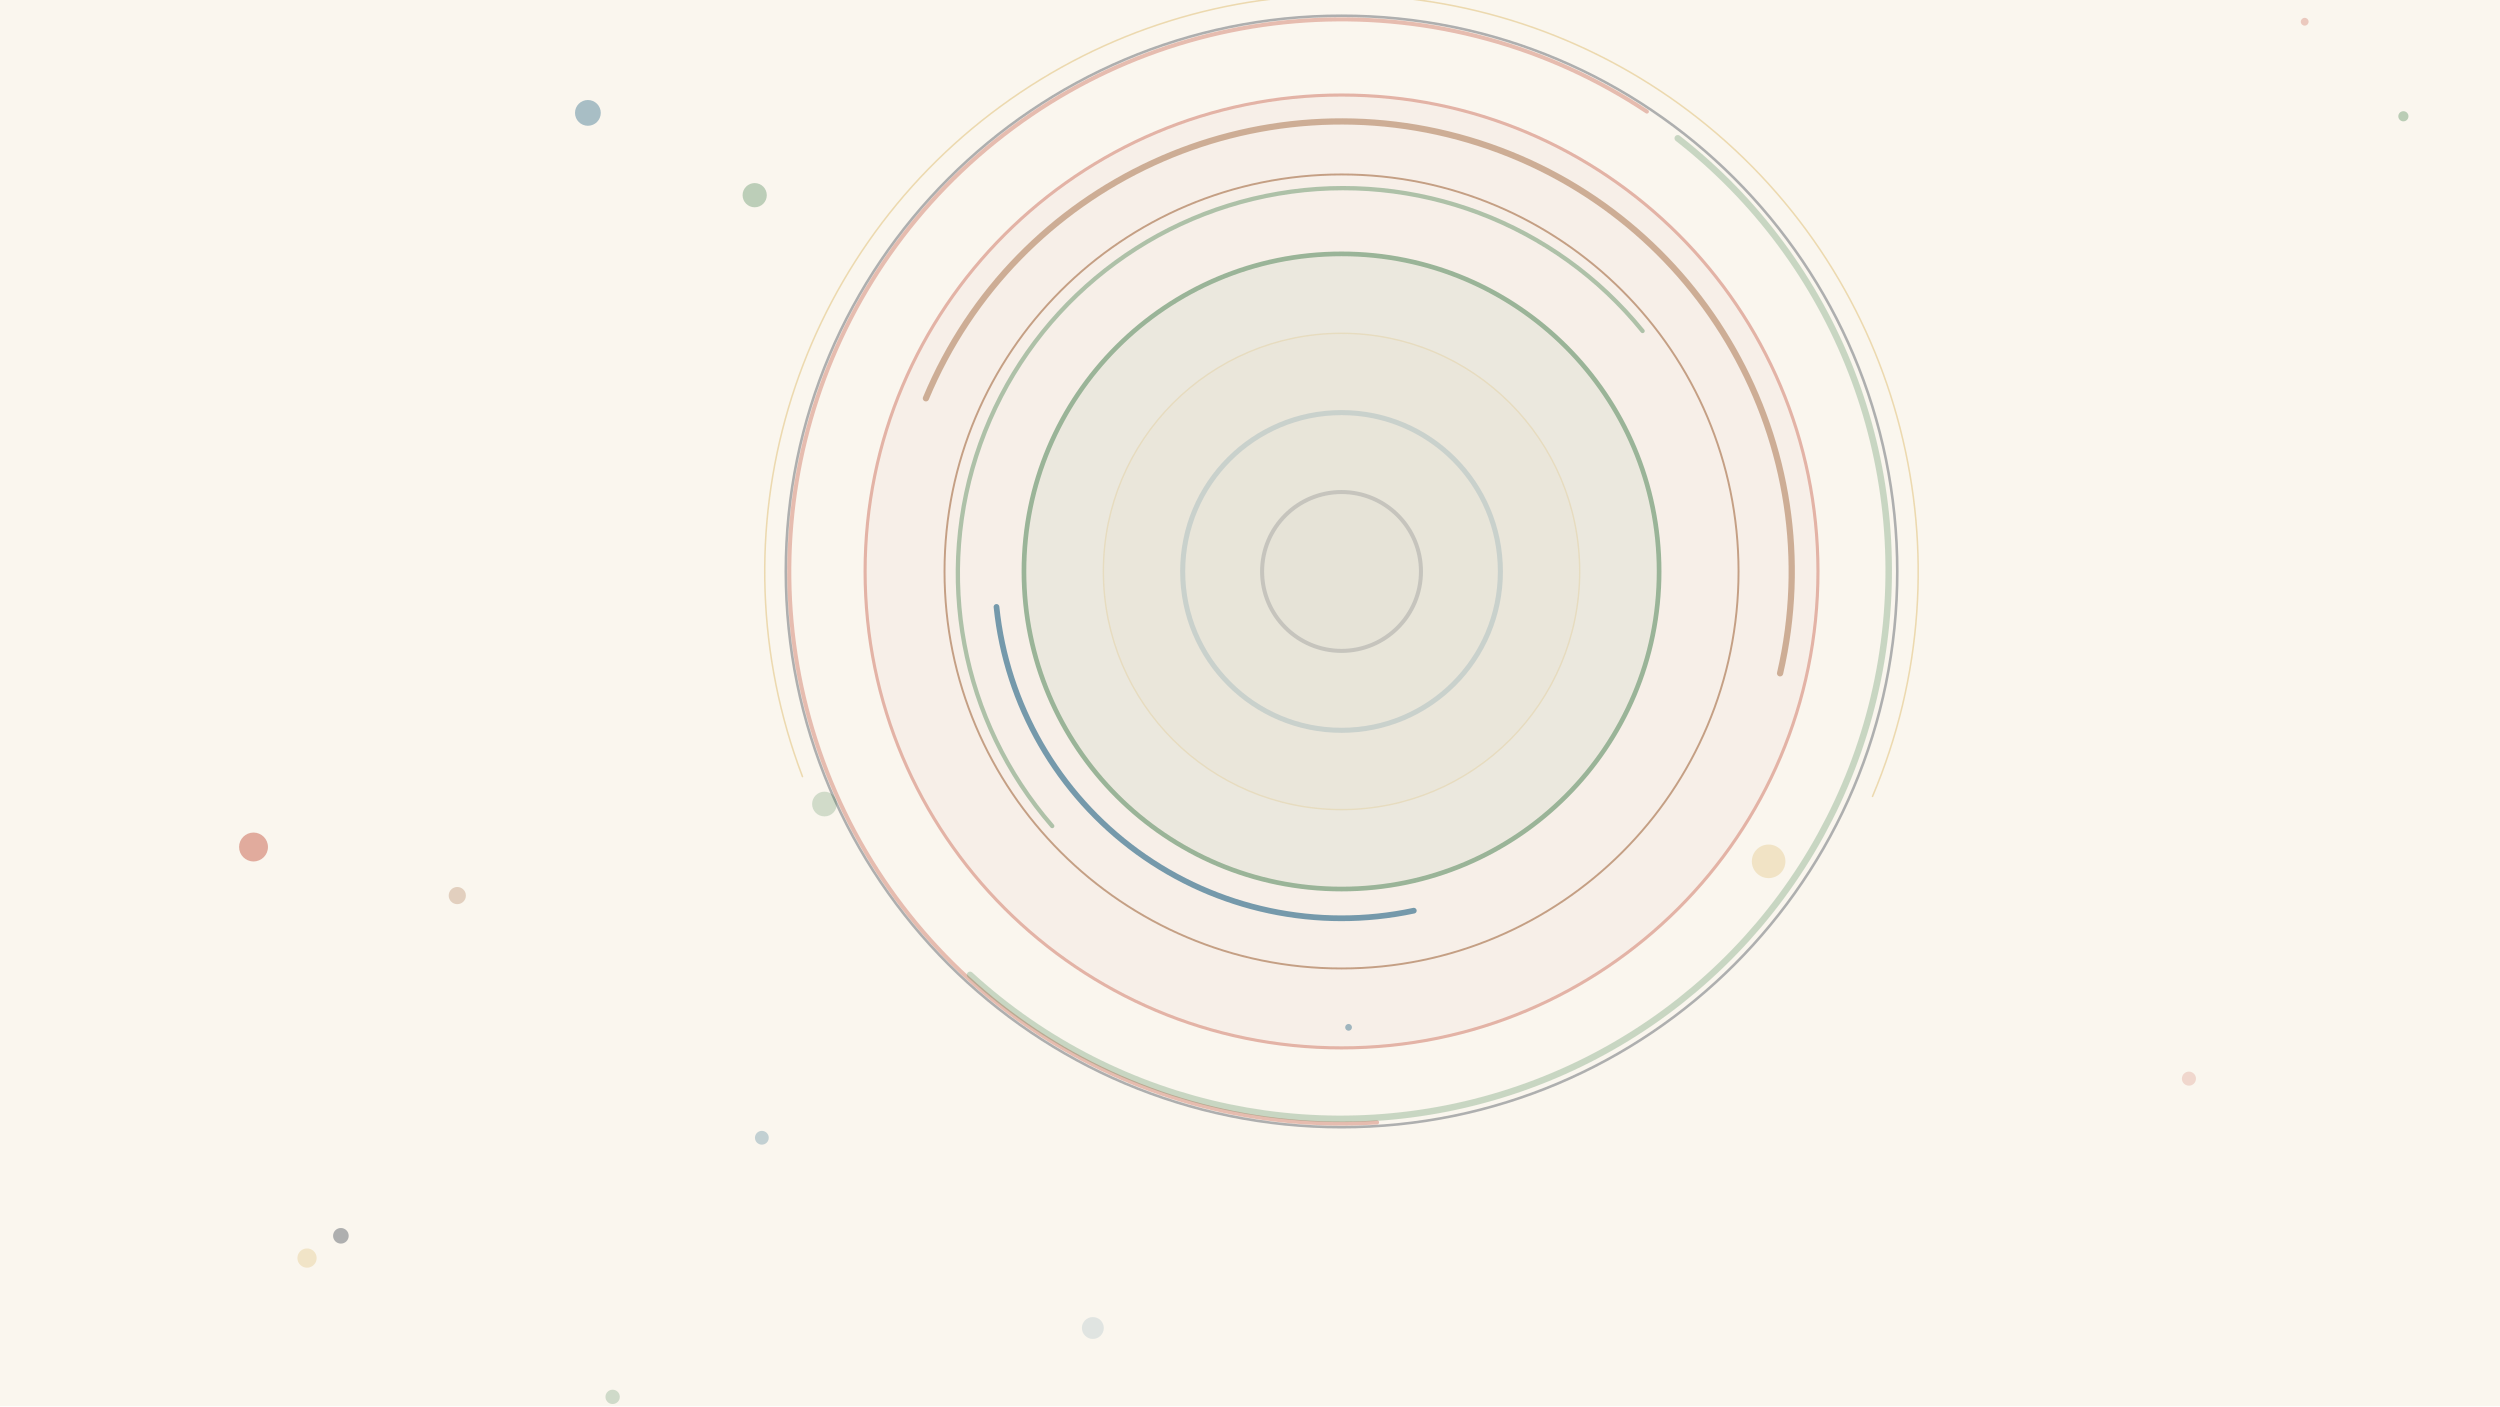
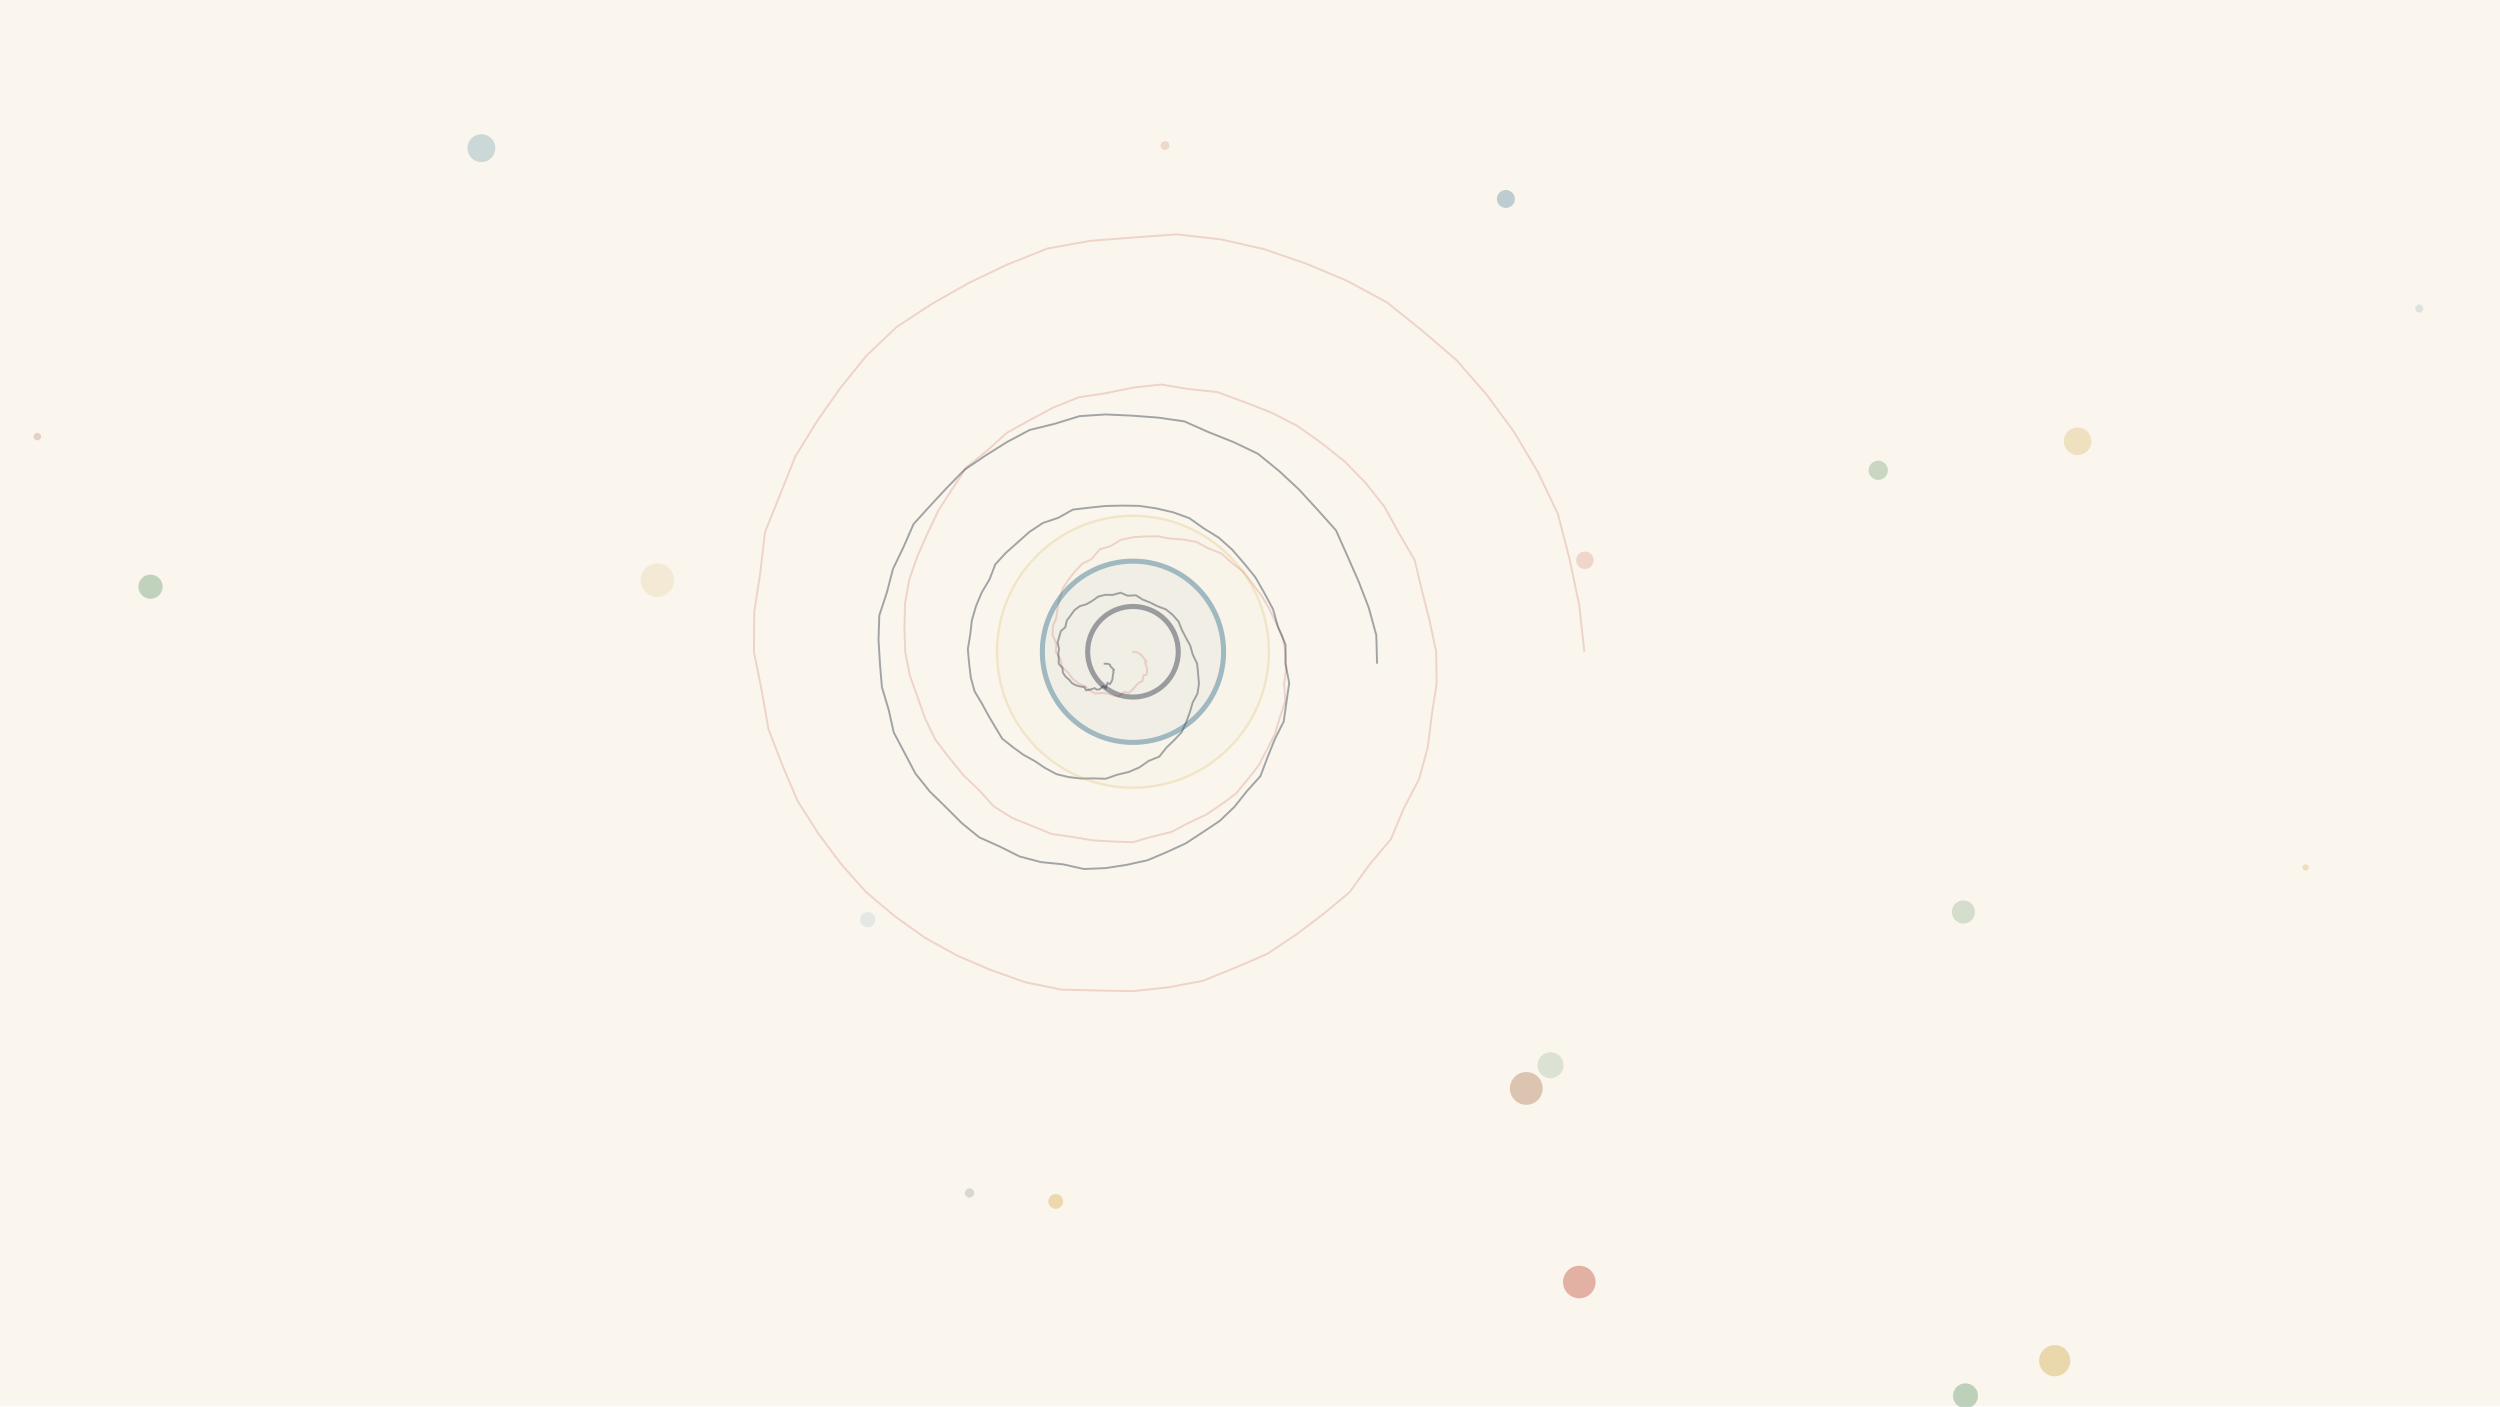
<svg xmlns="http://www.w3.org/2000/svg" viewBox="0 0 1920 1080" width="1920" height="1080">
  <rect width="1920" height="1080" fill="#FAF6EE" />
-   <circle cx="1030.297" cy="438.88" r="426.8" fill="none" fill-opacity="0.00" stroke="#0A1628" stroke-width="2.0" opacity="0.32" />
-   <circle cx="1030.297" cy="438.88" r="365.9" fill="#B7311A" fill-opacity="0.09" stroke="#B7311A" stroke-width="2.4" opacity="0.34" />
-   <circle cx="1030.297" cy="438.88" r="304.9" fill="none" fill-opacity="0.00" stroke="#8B4513" stroke-width="1.5" opacity="0.47" />
-   <circle cx="1030.297" cy="438.88" r="243.9" fill="#2B7038" fill-opacity="0.12" stroke="#2B7038" stroke-width="3.6" opacity="0.46" />
-   <circle cx="1030.297" cy="438.88" r="182.9" fill="#D4A843" fill-opacity="0.13" stroke="#D4A843" stroke-width="1.1" opacity="0.20" />
-   <circle cx="1030.297" cy="438.88" r="122.0" fill="#1B5E80" fill-opacity="0.05" stroke="#1B5E80" stroke-width="3.9" opacity="0.16" />
-   <circle cx="1030.297" cy="438.88" r="61.0" fill="#0A1628" fill-opacity="0.06" stroke="#0A1628" stroke-width="3.1" opacity="0.16" />
-   <path d="M 711.1 305.9 A 345.8 345.8 0 0 1 1367.1 517.1" fill="none" stroke="#8B4513" stroke-width="4.8" opacity="0.39" stroke-linecap="round" />
-   <path d="M 1057.6 862.0 A 424.0 424.0 0 1 1 1264.8 85.7" fill="none" stroke="#B7311A" stroke-width="3.1" opacity="0.30" stroke-linecap="round" />
-   <path d="M 1288.5 106.2 A 421.1 421.1 0 1 1 745.0 748.7" fill="none" stroke="#2B7038" stroke-width="5.0" opacity="0.24" stroke-linecap="round" />
-   <path d="M 616.3 596.4 A 442.9 442.9 0 1 1 1438.1 611.6" fill="none" stroke="#D4A843" stroke-width="1.2" opacity="0.37" stroke-linecap="round" />
-   <path d="M 808.1 634.4 A 295.9 295.9 0 1 1 1261.5 254.2" fill="none" stroke="#2B7038" stroke-width="3.3" opacity="0.36" stroke-linecap="round" />
-   <path d="M 1085.8 699.4 A 266.4 266.4 0 0 1 765.3 466.1" fill="none" stroke="#1B5E80" stroke-width="4.4" opacity="0.59" stroke-linecap="round" />
-   <circle cx="235.8" cy="966.2" r="7.4" fill="#D4A843" opacity="0.23" />
-   <circle cx="1358.3" cy="661.5" r="12.9" fill="#D4A843" opacity="0.24" />
-   <circle cx="351.2" cy="687.8" r="6.6" fill="#8B4513" opacity="0.22" />
-   <circle cx="451.5" cy="86.7" r="9.9" fill="#1B5E80" opacity="0.37" />
-   <circle cx="1770.0" cy="16.7" r="3.0" fill="#B7311A" opacity="0.23" />
-   <circle cx="579.6" cy="149.9" r="9.3" fill="#2B7038" opacity="0.30" />
-   <circle cx="1681.1" cy="828.4" r="5.4" fill="#B7311A" opacity="0.16" />
-   <circle cx="470.5" cy="1072.8" r="5.5" fill="#2B7038" opacity="0.21" />
-   <circle cx="1035.7" cy="789.0" r="2.6" fill="#1B5E80" opacity="0.40" />
-   <circle cx="585.1" cy="873.8" r="5.3" fill="#1B5E80" opacity="0.25" />
-   <circle cx="633.2" cy="617.5" r="9.5" fill="#2B7038" opacity="0.20" />
-   <circle cx="1845.8" cy="89.3" r="3.9" fill="#2B7038" opacity="0.31" />
-   <circle cx="194.7" cy="650.5" r="11.1" fill="#B7311A" opacity="0.38" />
-   <circle cx="261.8" cy="949.1" r="6.0" fill="#0A1628" opacity="0.32" />
-   <circle cx="839.3" cy="1019.9" r="8.4" fill="#1B5E80" opacity="0.12" />
+   <polyline points="869.6,500.6 872.9,500.8 874.0,501.4 875.6,502.3 877.0,503.6 878.2,505.2 880.5,508.1 879.4,508.9 880.7,512.3 881.0,515.6 880.4,518.3 878.2,518.7 877.4,523.1 875.1,524.1 872.8,526.1 870.1,529.5 866.8,532.2 863.6,531.3 858.9,535.0 855.1,534.2 851.5,532.9 847.1,532.2 841.3,532.6 837.0,530.4 833.6,527.1 828.1,524.8 823.7,521.2 820.4,516.7 815.7,512.1 814.4,506.4 810.8,500.6 811.3,494.4 808.3,487.4 808.7,480.6 811.3,474.4 812.2,467.1 813.8,459.6 816.2,452.0 820.4,445.4 825.4,439.0 831.1,433.0 838.4,429.3 844.6,421.9 852.9,419.4 861.1,414.5 870.1,412.6 879.4,412.0 889.0,411.9 898.4,413.6 908.5,414.3 918.8,416.2 927.9,421.1 938.0,425.1 946.0,432.2 954.8,439.0 961.5,447.8 968.4,456.8 974.4,466.7 979.4,477.3 985.0,488.5 987.2,500.6 987.9,512.9 986.2,525.2 987.1,538.6 983.0,550.8 979.2,563.5 973.2,575.4 966.8,587.6 958.3,598.5 949.2,609.5 937.9,617.9 925.9,625.9 912.8,632.0 899.5,639.0 885.0,642.5 870.1,646.8 854.8,646.3 839.3,645.4 823.9,642.8 807.8,640.5 792.8,634.4 777.4,628.2 763.2,619.3 752.0,606.9 739.8,595.3 729.0,582.0 718.4,568.1 710.7,552.3 704.8,535.7 698.7,518.6 695.2,500.6 694.6,482.1 695.1,463.3 698.4,444.8 704.7,426.9 712.4,409.5 720.7,392.0 731.3,375.6 742.4,358.7 758.0,346.2 773.1,332.5 790.9,322.6 809.1,312.9 828.6,305.1 849.2,302.0 870.1,297.7 891.7,295.3 913.0,298.8 934.9,301.1 955.5,308.7 976.2,316.8 996.2,327.0 1014.6,340.0 1032.6,354.3 1048.7,370.8 1063.2,389.1 1074.5,409.6 1086.5,430.2 1092.0,453.4 1097.9,476.6 1103.0,500.6 1103.3,525.1 1099.6,549.3 1096.5,574.1 1089.8,598.4 1078.2,620.7 1068.2,644.5 1051.7,664.1 1036.4,685.3 1016.4,701.9 995.5,717.7 973.4,732.5 948.9,743.1 923.8,753.3 897.2,758.3 870.1,761.2 842.8,760.7 815.0,760.0 787.6,754.4 761.2,745.1 735.3,734.0 710.5,720.3 687.2,703.7 665.1,685.1 645.9,663.5 628.4,640.1 612.6,615.2 601.0,588.0 590.2,560.1 585.0,530.5 579.0,500.6 579.3,470.0 583.9,439.7 587.5,408.7 599.1,379.9 610.7,350.8 627.1,324.0 645.3,298.1 665.4,273.2 688.8,251.0 715.8,233.3 744.0,217.3 773.5,203.2 804.3,190.9 837.0,185.0 870.1,182.4 903.8,180.0 937.5,183.8 970.6,191.3 1002.9,202.4 1034.6,215.7 1065.1,232.2 1092.2,253.9 1118.7,276.7 1141.8,303.2 1162.7,331.6 1180.9,362.2 1196.4,394.5 1205.4,429.3 1212.8,464.5 1216.8,500.6" fill="none" stroke="#B7311A" stroke-width="1.5" opacity="0.18" />
+   <polyline points="847.6,509.7 850.7,509.8 852.2,510.3 852.6,510.8 852.6,511.3 853.1,512.0 855.5,514.4 855.0,515.0 855.2,516.5 854.8,517.6 854.6,519.2 854.4,521.6 853.6,523.5 852.4,525.4 850.6,524.5 849.1,528.5 847.2,526.9 844.9,529.2 842.5,529.7 840.7,528.5 837.6,529.5 834.1,530.2 832.8,527.7 829.5,527.2 826.2,526.3 823.2,524.6 821.2,522.1 818.3,519.6 816.3,516.6 816.0,513.1 813.1,509.7 813.1,505.9 812.8,502.0 813.3,498.1 812.2,493.3 813.5,489.2 814.7,484.7 818.1,481.8 819.3,476.6 822.2,472.7 825.3,468.4 829.4,465.5 834.3,464.1 838.8,461.5 843.6,458.1 849.1,456.8 854.6,456.9 860.6,455.2 866.0,457.5 872.4,457.2 877.5,460.4 883.2,462.7 888.8,465.5 895.4,468.0 900.6,472.2 905.1,477.3 907.6,483.6 910.7,489.6 914.1,495.8 916.0,502.6 919.4,509.7 920.1,517.1 920.8,524.9 919.7,532.6 916.0,539.5 913.8,547.0 911.0,554.7 907.5,562.3 901.9,568.3 895.9,574.1 890.3,581.1 882.3,584.3 875.0,589.4 866.8,592.9 858.0,595.0 849.1,598.1 839.8,597.8 830.3,597.9 820.7,596.8 811.3,594.5 802.7,589.9 794.7,584.5 786.0,579.7 777.9,573.8 769.7,567.3 764.4,558.5 759.2,549.7 754.2,540.5 748.5,531.0 745.6,520.5 744.3,509.7 743.3,498.6 745.1,487.6 746.4,476.3 749.6,465.4 754.1,454.8 760.0,444.9 764.4,433.4 772.5,424.6 781.5,416.6 790.6,408.5 801.0,401.6 812.7,397.7 823.9,391.4 836.5,389.9 849.1,388.6 861.8,388.3 874.8,388.5 887.8,390.4 900.8,393.4 913.5,398.0 924.5,405.8 936.1,413.0 946.3,422.1 955.3,432.5 964.1,443.3 971.0,455.4 977.7,467.9 981.5,481.5 987.3,495.1 987.2,509.7 990.1,524.5 988.0,539.2 985.9,554.1 979.1,567.6 973.5,581.5 968.0,596.1 957.7,607.5 948.1,619.6 936.8,630.4 923.8,639.1 910.5,647.8 896.1,654.4 881.2,660.7 865.3,664.2 849.1,666.7 832.5,667.4 816.3,663.8 799.5,662.1 783.1,657.8 767.9,650.2 752.1,643.1 738.7,632.2 726.5,620.0 714.0,607.8 703.0,594.0 694.8,578.4 686.4,562.5 682.5,545.1 677.3,527.7 675.8,509.7 674.7,491.3 675.3,472.7 681.1,455.1 685.8,437.0 693.9,420.1 701.6,402.5 714.4,388.4 727.3,374.5 740.8,360.7 756.8,349.9 773.3,339.5 790.8,330.2 809.9,325.5 829.1,319.6 849.1,318.3 869.1,319.2 889.2,320.7 909.5,323.6 928.2,331.9 947.3,339.5 966.1,348.5 982.3,361.7 997.6,375.9 1011.8,391.4 1026.1,407.4 1034.8,427.0 1043.4,446.5 1051.2,466.7 1057.0,487.8 1057.6,509.7" fill="none" stroke="#0A1628" stroke-width="1.5" opacity="0.37" />
+   <circle cx="870.115" cy="500.559" r="104.4" fill="#D4A843" fill-opacity="0.08" stroke="#D4A843" stroke-width="1.9" opacity="0.23" />
+   <circle cx="870.115" cy="500.559" r="69.6" fill="#1B5E80" fill-opacity="0.09" stroke="#1B5E80" stroke-width="3.9" opacity="0.40" />
+   <circle cx="870.115" cy="500.559" r="34.8" fill="none" fill-opacity="0.00" stroke="#0A1628" stroke-width="3.9" opacity="0.38" />
+   <circle cx="1212.9" cy="984.6" r="12.5" fill="#B7311A" opacity="0.35" />
+   <circle cx="1858.0" cy="237.0" r="3.1" fill="#1B5E80" opacity="0.13" />
+   <circle cx="894.7" cy="111.8" r="3.4" fill="#B7311A" opacity="0.16" />
+   <circle cx="115.6" cy="450.6" r="9.3" fill="#2B7038" opacity="0.28" />
+   <circle cx="28.7" cy="335.3" r="2.9" fill="#8B4513" opacity="0.21" />
+   <circle cx="1770.7" cy="666.2" r="2.4" fill="#D4A843" opacity="0.31" />
+   <circle cx="369.7" cy="113.8" r="10.7" fill="#1B5E80" opacity="0.21" />
+   <circle cx="1190.8" cy="818.1" r="10.0" fill="#2B7038" opacity="0.15" />
+   <circle cx="1156.5" cy="152.8" r="6.9" fill="#1B5E80" opacity="0.28" />
+   <circle cx="810.8" cy="922.7" r="5.7" fill="#D4A843" opacity="0.38" />
+   <circle cx="1217.2" cy="430.3" r="6.7" fill="#B7311A" opacity="0.17" />
+   <circle cx="744.6" cy="916.2" r="3.6" fill="#0A1628" opacity="0.14" />
+   <circle cx="666.4" cy="706.3" r="5.8" fill="#1B5E80" opacity="0.10" />
+   <circle cx="1578.0" cy="1045.0" r="12.0" fill="#D4A843" opacity="0.39" />
+   <circle cx="1509.5" cy="1072.0" r="9.6" fill="#2B7038" opacity="0.29" />
+   <circle cx="1442.5" cy="361.2" r="7.4" fill="#2B7038" opacity="0.24" />
+   <circle cx="1172.2" cy="835.9" r="12.6" fill="#8B4513" opacity="0.28" />
+   <circle cx="1595.6" cy="338.9" r="10.6" fill="#D4A843" opacity="0.28" />
+   <circle cx="504.9" cy="445.5" r="12.9" fill="#D4A843" opacity="0.16" />
+   <circle cx="1507.9" cy="700.4" r="8.9" fill="#2B7038" opacity="0.18" />
</svg>
